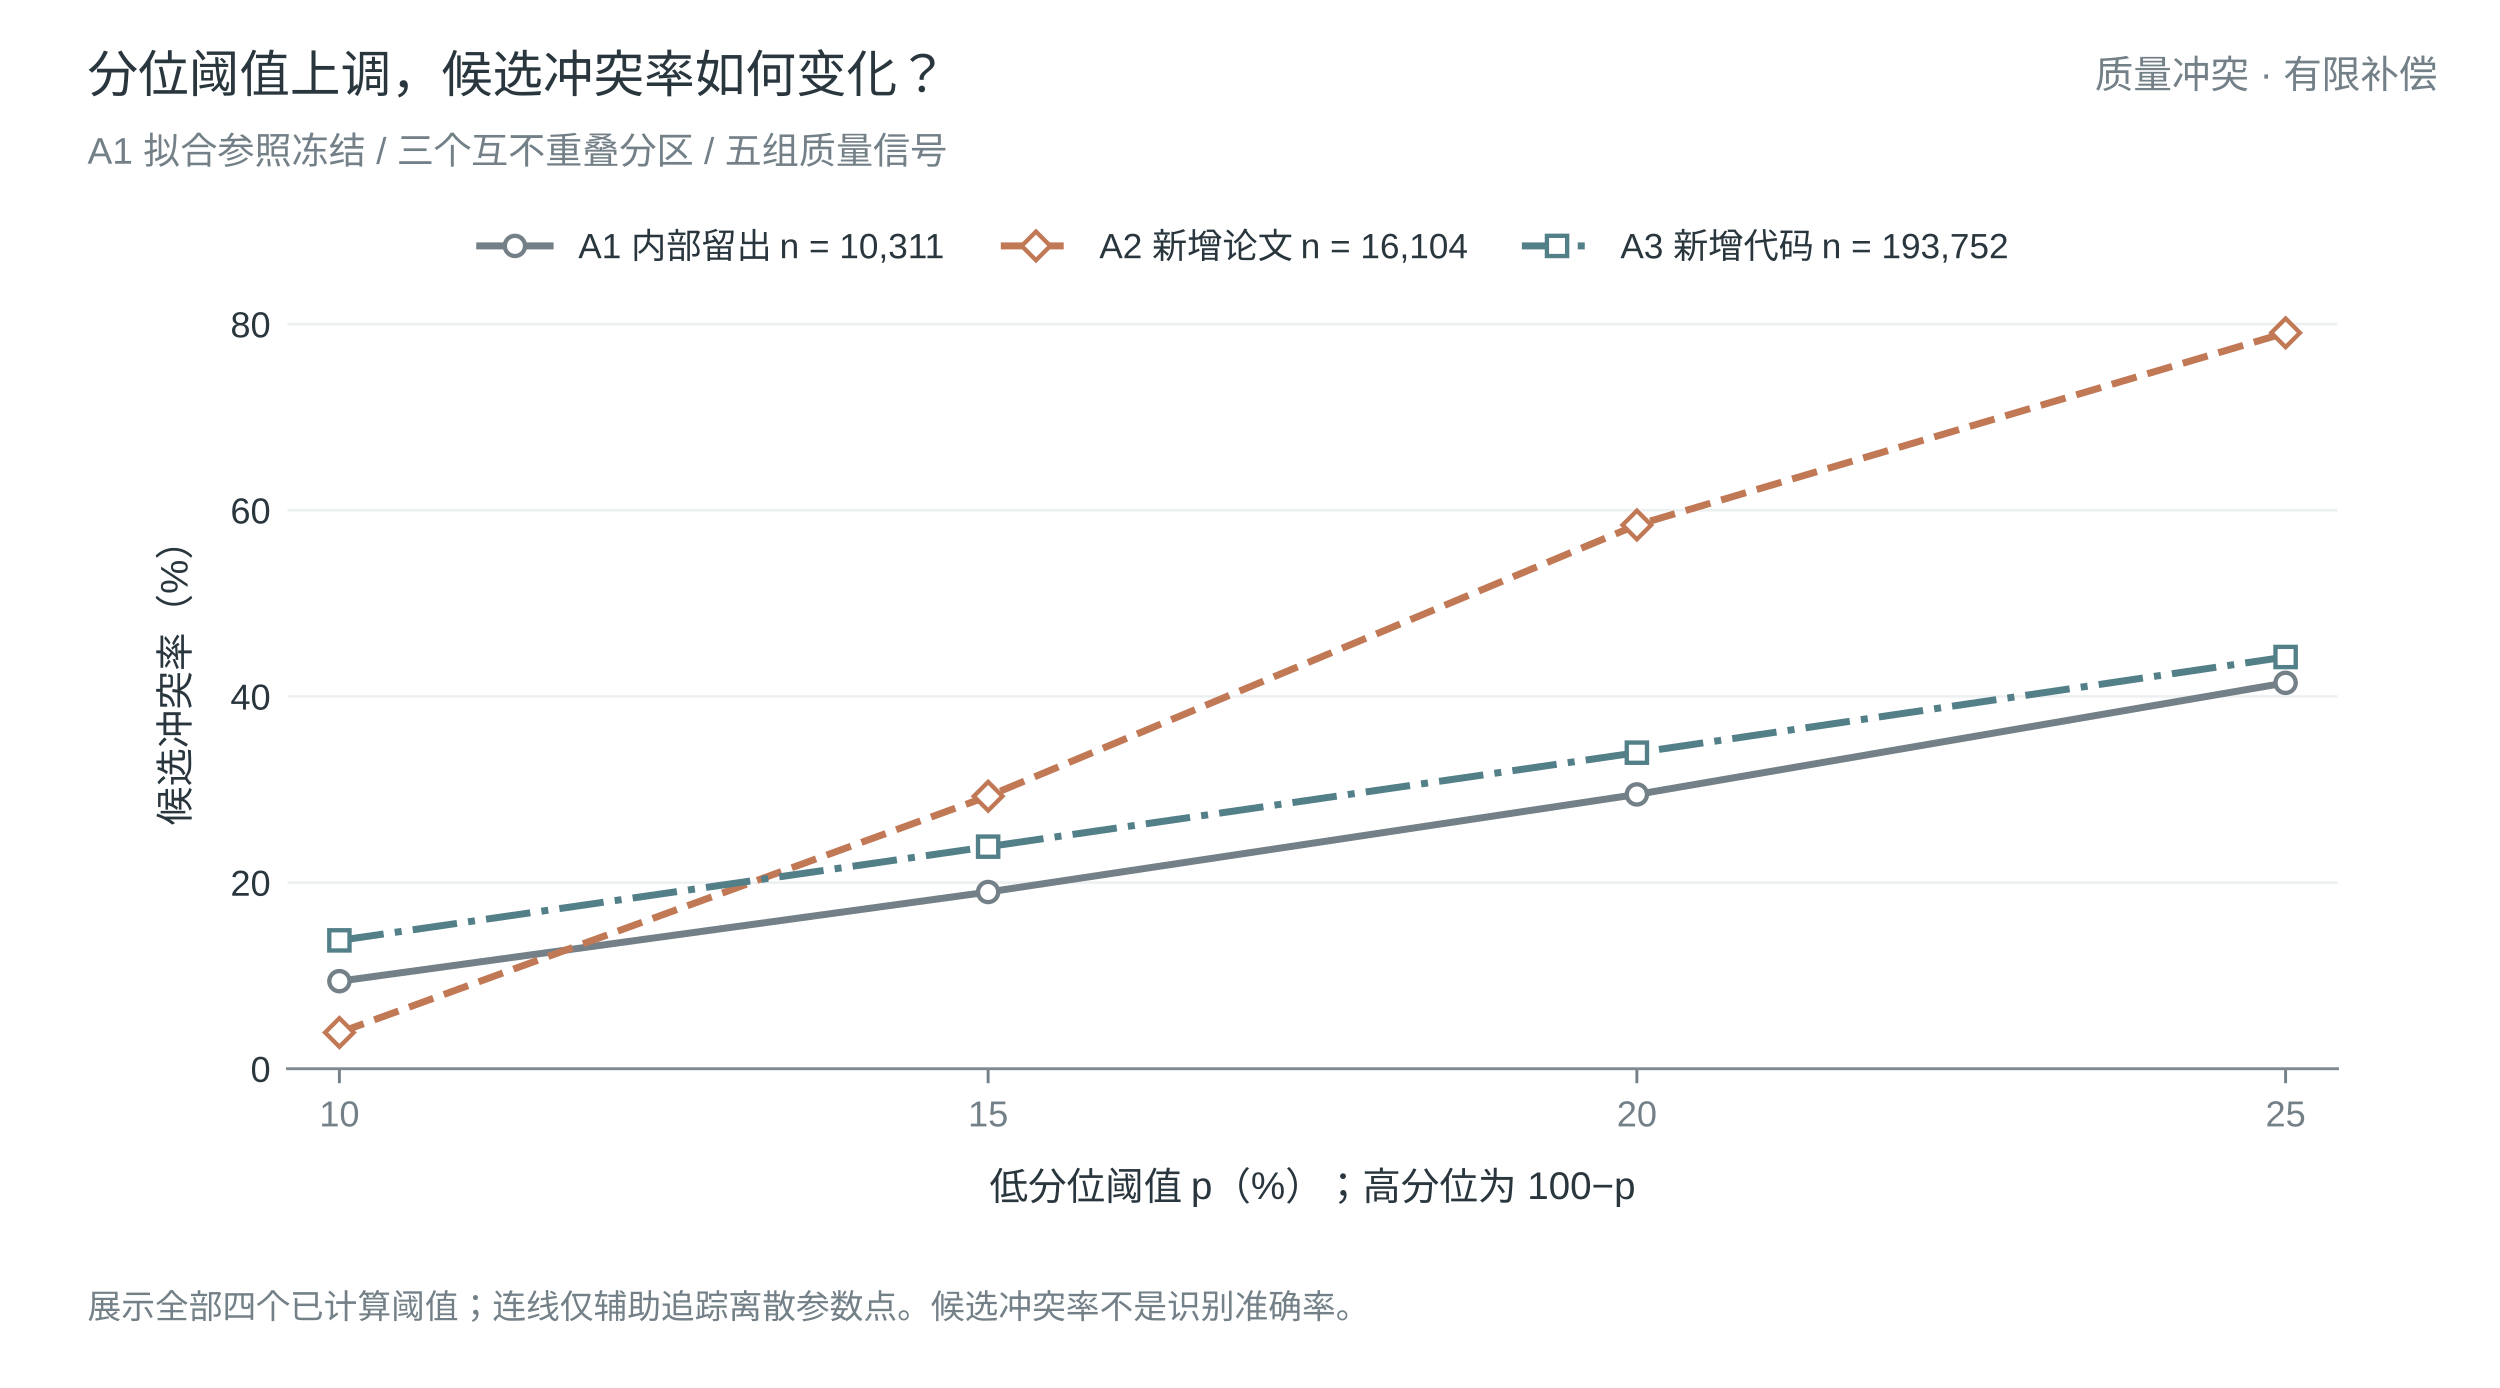
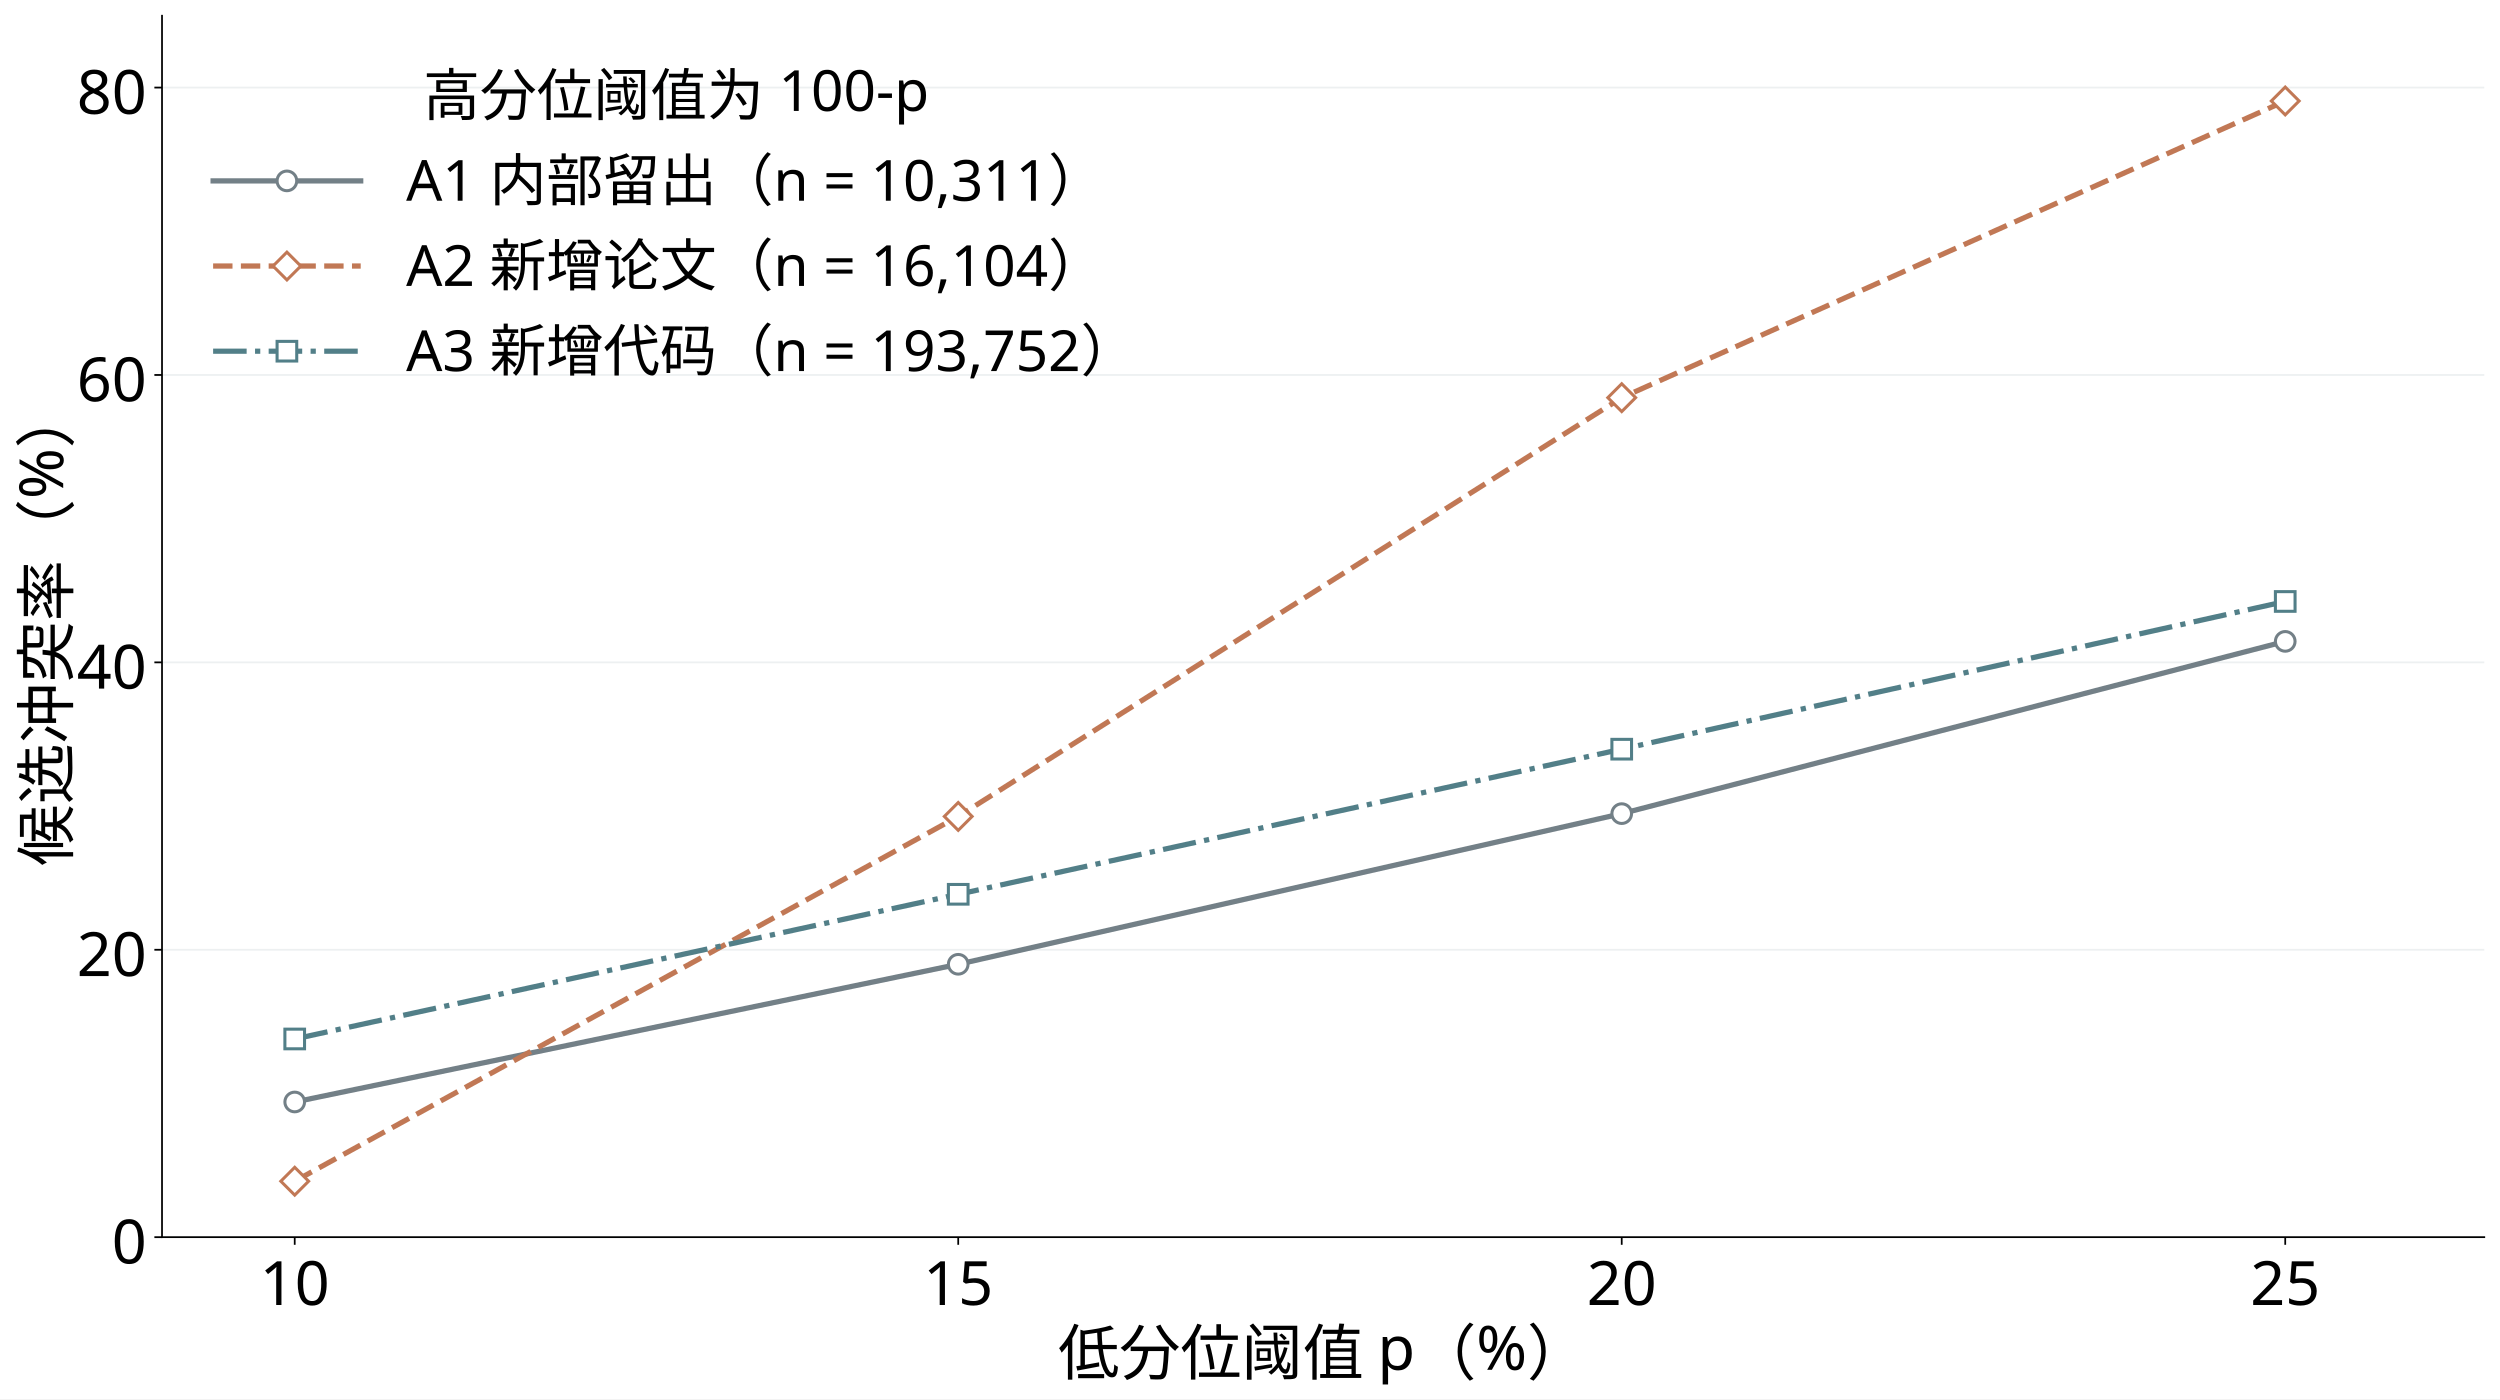
- <svg xmlns="http://www.w3.org/2000/svg" xmlns:xlink="http://www.w3.org/1999/xlink" width="518.74pt" height="288pt" viewBox="0 0 518.74 288" version="1.1">
+ <svg xmlns="http://www.w3.org/2000/svg" xmlns:xlink="http://www.w3.org/1999/xlink" width="1144.96pt" height="640.8pt" viewBox="0 0 1144.96 640.8" version="1.1">
  <defs>
    <style type="text/css">*{stroke-linejoin: round; stroke-linecap: butt}</style>
  </defs>
  <g id="figure_1">
    <g id="patch_1">
-       <path d="M 0 288  L 518.74 288  L 518.74 0  L 0 0  z " style="fill: #ffffff" />
+       <path d="M 0 640.8  L 1144.96 640.8  L 1144.96 0  L 0 0  z " style="fill: #ffffff" />
    </g>
    <g id="axes_1">
      <g id="patch_2">
-         <path d="M 59.655 221.76  L 485.022 221.76  L 485.022 57.6  L 59.655 57.6  z " style="fill: #ffffff" />
+         <path d="M 74.2 566.6  L 1137.76 566.6  L 1137.76 7.2  L 74.2 7.2  z " style="fill: #ffffff" />
      </g>
      <g id="matplotlib.axis_1">
        <g id="xtick_1">
          <g id="line2d_1">
            <defs>
-               <path id="m66f32d77c5" d="M 0 0  L 0 3  " style="stroke: #738087; stroke-width: 0.6" />
+               <path id="ma6b7d5ce8b" d="M 0 0  L 0 3.5  " style="stroke: #000000; stroke-width: 0.8" />
            </defs>
            <g>
-               <use xlink:href="#m66f32d77c5" x="70.424" y="221.76" style="fill: #738087; stroke: #738087; stroke-width: 0.6" />
+               <use xlink:href="#ma6b7d5ce8b" x="134.975" y="566.6" style="stroke: #000000; stroke-width: 0.8" />
            </g>
          </g>
          <g id="text_1">
-             <text style="font-size: 7.5px; font-family: 'Arial Unicode MS', 'Microsoft YaHei', 'Arial', 'Helvetica', 'DejaVu Sans', sans-serif; text-anchor: middle; fill: #738087" x="70.424" y="233.72" transform="rotate(-0 70.4239 233.7202)">10</text>
+             <text style="font-size: 28px; font-family: 'SimHei'; text-anchor: middle" x="134.975" y="597.663" transform="rotate(-0 134.9749 597.6625)">10</text>
          </g>
        </g>
        <g id="xtick_2">
          <g id="line2d_2">
            <g>
-               <use xlink:href="#m66f32d77c5" x="205.034" y="221.76" style="fill: #738087; stroke: #738087; stroke-width: 0.6" />
+               <use xlink:href="#ma6b7d5ce8b" x="438.849" y="566.6" style="stroke: #000000; stroke-width: 0.8" />
            </g>
          </g>
          <g id="text_2">
-             <text style="font-size: 7.5px; font-family: 'Arial Unicode MS', 'Microsoft YaHei', 'Arial', 'Helvetica', 'DejaVu Sans', sans-serif; text-anchor: middle; fill: #738087" x="205.034" y="233.72" transform="rotate(-0 205.0337 233.7202)">15</text>
+             <text style="font-size: 28px; font-family: 'SimHei'; text-anchor: middle" x="438.849" y="597.663" transform="rotate(-0 438.8491 597.6625)">15</text>
          </g>
        </g>
        <g id="xtick_3">
          <g id="line2d_3">
            <g>
-               <use xlink:href="#m66f32d77c5" x="339.643" y="221.76" style="fill: #738087; stroke: #738087; stroke-width: 0.6" />
+               <use xlink:href="#ma6b7d5ce8b" x="742.723" y="566.6" style="stroke: #000000; stroke-width: 0.8" />
            </g>
          </g>
          <g id="text_3">
-             <text style="font-size: 7.5px; font-family: 'Arial Unicode MS', 'Microsoft YaHei', 'Arial', 'Helvetica', 'DejaVu Sans', sans-serif; text-anchor: middle; fill: #738087" x="339.643" y="233.72" transform="rotate(-0 339.6435 233.7202)">20</text>
+             <text style="font-size: 28px; font-family: 'SimHei'; text-anchor: middle" x="742.723" y="597.663" transform="rotate(-0 742.7234 597.6625)">20</text>
          </g>
        </g>
        <g id="xtick_4">
          <g id="line2d_4">
            <g>
-               <use xlink:href="#m66f32d77c5" x="474.253" y="221.76" style="fill: #738087; stroke: #738087; stroke-width: 0.6" />
+               <use xlink:href="#ma6b7d5ce8b" x="1046.598" y="566.6" style="stroke: #000000; stroke-width: 0.8" />
            </g>
          </g>
          <g id="text_4">
-             <text style="font-size: 7.5px; font-family: 'Arial Unicode MS', 'Microsoft YaHei', 'Arial', 'Helvetica', 'DejaVu Sans', sans-serif; text-anchor: middle; fill: #738087" x="474.253" y="233.72" transform="rotate(-0 474.2533 233.7202)">25</text>
+             <text style="font-size: 28px; font-family: 'SimHei'; text-anchor: middle" x="1046.598" y="597.663" transform="rotate(-0 1046.598 597.6625)">25</text>
          </g>
        </g>
        <g id="text_5">
-           <text style="font-size: 8px; font-family: 'Arial Unicode MS', 'Microsoft YaHei', 'Arial', 'Helvetica', 'DejaVu Sans', sans-serif; text-anchor: middle; fill: #29363d" x="272.339" y="248.999" transform="rotate(-0 272.3386 248.9987)">低分位阈值 p（%）；高分位为 100−p</text>
+           <text style="font-size: 28px; font-family: 'SimHei'; text-anchor: middle" x="605.98" y="629.663" transform="rotate(-0 605.98 629.6625)">低分位阈值 p（%）</text>
        </g>
      </g>
      <g id="matplotlib.axis_2">
        <g id="ytick_1">
          <g id="line2d_5">
-             <path d="M 59.655 221.76  L 485.022 221.76  " clip-path="url(#pce09b3d32a)" style="fill: none; stroke: #edf0f1; stroke-width: 0.55; stroke-linecap: square" />
-           </g>
-           <g id="line2d_6" />
+             <path d="M 74.2 566.6  L 1137.76 566.6  " clip-path="url(#pe40e9c1aad)" style="fill: none; stroke: #edf0f1; stroke-width: 0.8; stroke-linecap: square" />
+           </g>
+           <g id="line2d_6">
+             <defs>
+               <path id="m42bc68a9be" d="M 0 0  L -3.5 0  " style="stroke: #000000; stroke-width: 0.8" />
+             </defs>
+             <g>
+               <use xlink:href="#m42bc68a9be" x="74.2" y="566.6" style="stroke: #000000; stroke-width: 0.8" />
+             </g>
+           </g>
          <g id="text_6">
-             <text style="font-size: 7.5px; font-family: 'Arial Unicode MS', 'Microsoft YaHei', 'Arial', 'Helvetica', 'DejaVu Sans', sans-serif; text-anchor: end; fill: #29363d" x="56.155" y="224.49" transform="rotate(-0 56.15512 224.4901)">0</text>
+             <text style="font-size: 28px; font-family: 'SimHei'; text-anchor: end" x="67.2" y="578.631" transform="rotate(-0 67.2 578.6313)">0</text>
          </g>
        </g>
        <g id="ytick_2">
          <g id="line2d_7">
-             <path d="M 59.655 183.134  L 485.022 183.134  " clip-path="url(#pce09b3d32a)" style="fill: none; stroke: #edf0f1; stroke-width: 0.55; stroke-linecap: square" />
-           </g>
-           <g id="line2d_8" />
+             <path d="M 74.2 434.976  L 1137.76 434.976  " clip-path="url(#pe40e9c1aad)" style="fill: none; stroke: #edf0f1; stroke-width: 0.8; stroke-linecap: square" />
+           </g>
+           <g id="line2d_8">
+             <g>
+               <use xlink:href="#m42bc68a9be" x="74.2" y="434.976" style="stroke: #000000; stroke-width: 0.8" />
+             </g>
+           </g>
          <g id="text_7">
-             <text style="font-size: 7.5px; font-family: 'Arial Unicode MS', 'Microsoft YaHei', 'Arial', 'Helvetica', 'DejaVu Sans', sans-serif; text-anchor: end; fill: #29363d" x="56.155" y="185.864" transform="rotate(-0 56.15512 185.8642)">20</text>
+             <text style="font-size: 28px; font-family: 'SimHei'; text-anchor: end" x="67.2" y="447.008" transform="rotate(-0 67.2 447.0077)">20</text>
          </g>
        </g>
        <g id="ytick_3">
          <g id="line2d_9">
-             <path d="M 59.655 144.508  L 485.022 144.508  " clip-path="url(#pce09b3d32a)" style="fill: none; stroke: #edf0f1; stroke-width: 0.55; stroke-linecap: square" />
-           </g>
-           <g id="line2d_10" />
+             <path d="M 74.2 303.353  L 1137.76 303.353  " clip-path="url(#pe40e9c1aad)" style="fill: none; stroke: #edf0f1; stroke-width: 0.8; stroke-linecap: square" />
+           </g>
+           <g id="line2d_10">
+             <g>
+               <use xlink:href="#m42bc68a9be" x="74.2" y="303.353" style="stroke: #000000; stroke-width: 0.8" />
+             </g>
+           </g>
          <g id="text_8">
-             <text style="font-size: 7.5px; font-family: 'Arial Unicode MS', 'Microsoft YaHei', 'Arial', 'Helvetica', 'DejaVu Sans', sans-serif; text-anchor: end; fill: #29363d" x="56.155" y="147.238" transform="rotate(-0 56.15512 147.2383)">40</text>
+             <text style="font-size: 28px; font-family: 'SimHei'; text-anchor: end" x="67.2" y="315.384" transform="rotate(-0 67.2 315.3842)">40</text>
          </g>
        </g>
        <g id="ytick_4">
          <g id="line2d_11">
-             <path d="M 59.655 105.882  L 485.022 105.882  " clip-path="url(#pce09b3d32a)" style="fill: none; stroke: #edf0f1; stroke-width: 0.55; stroke-linecap: square" />
-           </g>
-           <g id="line2d_12" />
+             <path d="M 74.2 171.729  L 1137.76 171.729  " clip-path="url(#pe40e9c1aad)" style="fill: none; stroke: #edf0f1; stroke-width: 0.8; stroke-linecap: square" />
+           </g>
+           <g id="line2d_12">
+             <g>
+               <use xlink:href="#m42bc68a9be" x="74.2" y="171.729" style="stroke: #000000; stroke-width: 0.8" />
+             </g>
+           </g>
          <g id="text_9">
-             <text style="font-size: 7.5px; font-family: 'Arial Unicode MS', 'Microsoft YaHei', 'Arial', 'Helvetica', 'DejaVu Sans', sans-serif; text-anchor: end; fill: #29363d" x="56.155" y="108.612" transform="rotate(-0 56.15512 108.6125)">60</text>
+             <text style="font-size: 28px; font-family: 'SimHei'; text-anchor: end" x="67.2" y="183.761" transform="rotate(-0 67.2 183.7607)">60</text>
          </g>
        </g>
        <g id="ytick_5">
          <g id="line2d_13">
-             <path d="M 59.655 67.256  L 485.022 67.256  " clip-path="url(#pce09b3d32a)" style="fill: none; stroke: #edf0f1; stroke-width: 0.55; stroke-linecap: square" />
-           </g>
-           <g id="line2d_14" />
+             <path d="M 74.2 40.106  L 1137.76 40.106  " clip-path="url(#pe40e9c1aad)" style="fill: none; stroke: #edf0f1; stroke-width: 0.8; stroke-linecap: square" />
+           </g>
+           <g id="line2d_14">
+             <g>
+               <use xlink:href="#m42bc68a9be" x="74.2" y="40.106" style="stroke: #000000; stroke-width: 0.8" />
+             </g>
+           </g>
          <g id="text_10">
-             <text style="font-size: 7.5px; font-family: 'Arial Unicode MS', 'Microsoft YaHei', 'Arial', 'Helvetica', 'DejaVu Sans', sans-serif; text-anchor: end; fill: #29363d" x="56.155" y="69.987" transform="rotate(-0 56.15512 69.98657)">80</text>
+             <text style="font-size: 28px; font-family: 'SimHei'; text-anchor: end" x="67.2" y="52.137" transform="rotate(-0 67.2 52.13713)">80</text>
          </g>
        </g>
        <g id="text_11">
-           <text style="font-size: 8px; font-family: 'Arial Unicode MS', 'Microsoft YaHei', 'Arial', 'Helvetica', 'DejaVu Sans', sans-serif; text-anchor: middle; fill: #29363d" x="39.134" y="139.68" transform="rotate(-90 39.13371 139.68)">候选冲突率（%）</text>
+           <text style="font-size: 28px; font-family: 'SimHei'; text-anchor: middle" x="31.262" y="286.9" transform="rotate(-90 31.2625 286.9)">候选冲突率（%）</text>
        </g>
      </g>
      <g id="line2d_15">
-         <path d="M 70.424 203.591  L 205.034 185.086  L 339.643 164.838  L 474.253 141.687  " clip-path="url(#pce09b3d32a)" style="fill: none; stroke: #738087; stroke-width: 1.45; stroke-linecap: square" />
+         <path d="M 134.975 504.688  L 438.849 441.627  L 742.723 372.63  L 1046.598 293.741  " style="fill: none; stroke: #738087; stroke-width: 2.4; stroke-linecap: square" />
        <defs>
-           <path id="m918b284df4" d="M 0 2.1  C 0.557 2.1 1.091 1.879 1.485 1.485  C 1.879 1.091 2.1 0.557 2.1 0  C 2.1 -0.557 1.879 -1.091 1.485 -1.485  C 1.091 -1.879 0.557 -2.1 0 -2.1  C -0.557 -2.1 -1.091 -1.879 -1.485 -1.485  C -1.879 -1.091 -2.1 -0.557 -2.1 0  C -2.1 0.557 -1.879 1.091 -1.485 1.485  C -1.091 1.879 -0.557 2.1 0 2.1  z " style="stroke: #738087; stroke-width: 0.9" />
+           <path id="m04d29c2f7a" d="M 0 4.5  C 1.193 4.5 2.338 4.026 3.182 3.182  C 4.026 2.338 4.5 1.193 4.5 0  C 4.5 -1.193 4.026 -2.338 3.182 -3.182  C 2.338 -4.026 1.193 -4.5 0 -4.5  C -1.193 -4.5 -2.338 -4.026 -3.182 -3.182  C -4.026 -2.338 -4.5 -1.193 -4.5 0  C -4.5 1.193 -4.026 2.338 -3.182 3.182  C -2.338 4.026 -1.193 4.5 0 4.5  z " style="stroke: #738087; stroke-width: 1.4" />
        </defs>
-         <g clip-path="url(#pce09b3d32a)">
-           <use xlink:href="#m918b284df4" x="70.424" y="203.591" style="fill: #ffffff; stroke: #738087; stroke-width: 0.9" />
-           <use xlink:href="#m918b284df4" x="205.034" y="185.086" style="fill: #ffffff; stroke: #738087; stroke-width: 0.9" />
-           <use xlink:href="#m918b284df4" x="339.643" y="164.838" style="fill: #ffffff; stroke: #738087; stroke-width: 0.9" />
-           <use xlink:href="#m918b284df4" x="474.253" y="141.687" style="fill: #ffffff; stroke: #738087; stroke-width: 0.9" />
+         <g>
+           <use xlink:href="#m04d29c2f7a" x="134.975" y="504.688" style="fill: #ffffff; stroke: #738087; stroke-width: 1.4" />
+           <use xlink:href="#m04d29c2f7a" x="438.849" y="441.627" style="fill: #ffffff; stroke: #738087; stroke-width: 1.4" />
+           <use xlink:href="#m04d29c2f7a" x="742.723" y="372.63" style="fill: #ffffff; stroke: #738087; stroke-width: 1.4" />
+           <use xlink:href="#m04d29c2f7a" x="1046.598" y="293.741" style="fill: #ffffff; stroke: #738087; stroke-width: 1.4" />
        </g>
      </g>
      <g id="line2d_16">
-         <path d="M 70.424 214.241  L 205.034 165.215  L 339.643 108.933  L 474.253 69.058  " clip-path="url(#pce09b3d32a)" style="fill: none; stroke-dasharray: 5.365,2.32; stroke-dashoffset: 0; stroke: #c17855; stroke-width: 1.45" />
+         <path d="M 134.975 540.977  L 438.849 373.913  L 742.723 182.126  L 1046.598 46.244  " style="fill: none; stroke-dasharray: 8.88,3.84; stroke-dashoffset: 0; stroke: #c17855; stroke-width: 2.4" />
        <defs>
-           <path id="mbdbf35c200" d="M -0 2.97  L 2.97 0  L 0 -2.97  L -2.97 -0  z " style="stroke: #c17855; stroke-width: 0.9; stroke-linejoin: miter" />
+           <path id="m4e4562caca" d="M 0 6.364  L 6.364 0  L 0 -6.364  L -6.364 0  z " style="stroke: #c17855; stroke-width: 1.4; stroke-linejoin: miter" />
        </defs>
-         <g clip-path="url(#pce09b3d32a)">
-           <use xlink:href="#mbdbf35c200" x="70.424" y="214.241" style="fill: #ffffff; stroke: #c17855; stroke-width: 0.9; stroke-linejoin: miter" />
-           <use xlink:href="#mbdbf35c200" x="205.034" y="165.215" style="fill: #ffffff; stroke: #c17855; stroke-width: 0.9; stroke-linejoin: miter" />
-           <use xlink:href="#mbdbf35c200" x="339.643" y="108.933" style="fill: #ffffff; stroke: #c17855; stroke-width: 0.9; stroke-linejoin: miter" />
-           <use xlink:href="#mbdbf35c200" x="474.253" y="69.058" style="fill: #ffffff; stroke: #c17855; stroke-width: 0.9; stroke-linejoin: miter" />
+         <g>
+           <use xlink:href="#m4e4562caca" x="134.975" y="540.977" style="fill: #ffffff; stroke: #c17855; stroke-width: 1.4; stroke-linejoin: miter" />
+           <use xlink:href="#m4e4562caca" x="438.849" y="373.913" style="fill: #ffffff; stroke: #c17855; stroke-width: 1.4; stroke-linejoin: miter" />
+           <use xlink:href="#m4e4562caca" x="742.723" y="182.126" style="fill: #ffffff; stroke: #c17855; stroke-width: 1.4; stroke-linejoin: miter" />
+           <use xlink:href="#m4e4562caca" x="1046.598" y="46.244" style="fill: #ffffff; stroke: #c17855; stroke-width: 1.4; stroke-linejoin: miter" />
        </g>
      </g>
      <g id="line2d_17">
-         <path d="M 70.424 195.124  L 205.034 175.679  L 339.643 156.176  L 474.253 136.323  " clip-path="url(#pce09b3d32a)" style="fill: none; stroke-dasharray: 9.28,2.32,1.45,2.32; stroke-dashoffset: 0; stroke: #527f88; stroke-width: 1.45" />
+         <path d="M 134.975 475.833  L 438.849 409.571  L 742.723 343.114  L 1046.598 275.462  " style="fill: none; stroke-dasharray: 15.36,3.84,2.4,3.84; stroke-dashoffset: 0; stroke: #527f88; stroke-width: 2.4" />
        <defs>
-           <path id="m689aceea91" d="M -2.1 2.1  L 2.1 2.1  L 2.1 -2.1  L -2.1 -2.1  z " style="stroke: #527f88; stroke-width: 0.9; stroke-linejoin: miter" />
+           <path id="m079154f05b" d="M -4.5 4.5  L 4.5 4.5  L 4.5 -4.5  L -4.5 -4.5  z " style="stroke: #527f88; stroke-width: 1.4; stroke-linejoin: miter" />
        </defs>
-         <g clip-path="url(#pce09b3d32a)">
-           <use xlink:href="#m689aceea91" x="70.424" y="195.124" style="fill: #ffffff; stroke: #527f88; stroke-width: 0.9; stroke-linejoin: miter" />
-           <use xlink:href="#m689aceea91" x="205.034" y="175.679" style="fill: #ffffff; stroke: #527f88; stroke-width: 0.9; stroke-linejoin: miter" />
-           <use xlink:href="#m689aceea91" x="339.643" y="156.176" style="fill: #ffffff; stroke: #527f88; stroke-width: 0.9; stroke-linejoin: miter" />
-           <use xlink:href="#m689aceea91" x="474.253" y="136.323" style="fill: #ffffff; stroke: #527f88; stroke-width: 0.9; stroke-linejoin: miter" />
+         <g>
+           <use xlink:href="#m079154f05b" x="134.975" y="475.833" style="fill: #ffffff; stroke: #527f88; stroke-width: 1.4; stroke-linejoin: miter" />
+           <use xlink:href="#m079154f05b" x="438.849" y="409.571" style="fill: #ffffff; stroke: #527f88; stroke-width: 1.4; stroke-linejoin: miter" />
+           <use xlink:href="#m079154f05b" x="742.723" y="343.114" style="fill: #ffffff; stroke: #527f88; stroke-width: 1.4; stroke-linejoin: miter" />
+           <use xlink:href="#m079154f05b" x="1046.598" y="275.462" style="fill: #ffffff; stroke: #527f88; stroke-width: 1.4; stroke-linejoin: miter" />
        </g>
      </g>
      <g id="patch_3">
-         <path d="M 59.655 221.76  L 485.022 221.76  " style="fill: none; stroke: #7f8a90; stroke-width: 0.6; stroke-linejoin: miter; stroke-linecap: square" />
-       </g>
-     </g>
-     <g id="text_12">
-       <text style="font-size: 10.5px; font-family: 'Arial Unicode MS', 'Microsoft YaHei', 'Arial', 'Helvetica', 'DejaVu Sans', sans-serif; text-anchor: start; fill: #29363d" x="18.156" y="19.11" transform="rotate(-0 18.15591 19.11)">分位阈值上调，候选冲突率如何变化？</text>
-     </g>
-     <g id="text_13">
-       <text style="font-size: 8px; font-family: 'Arial Unicode MS', 'Microsoft YaHei', 'Arial', 'Helvetica', 'DejaVu Sans', sans-serif; text-anchor: end; fill: #738087" x="505.772" y="18.274" transform="rotate(-0 505.7717 18.27375)">质量冲突 · 有限补偿</text>
-     </g>
-     <g id="text_14">
-       <text style="font-size: 7.7px; font-family: 'Arial Unicode MS', 'Microsoft YaHei', 'Arial', 'Helvetica', 'DejaVu Sans', sans-serif; text-anchor: start; fill: #738087" x="18.156" y="33.974" transform="rotate(-0 18.15591 33.97358)">A1 拟合参照冻结  /  三个互不重叠分区  /  五组质量信号</text>
-     </g>
-     <g id="text_15">
-       <text style="font-size: 7px; font-family: 'Arial Unicode MS', 'Microsoft YaHei', 'Arial', 'Helvetica', 'DejaVu Sans', sans-serif; text-anchor: start; fill: #738087" x="18.156" y="273.57" transform="rotate(-0 18.15591 273.5703)">展示全部四个已计算阈值；连线仅辅助追踪离散参数点。候选冲突率不是识别准确率。</text>
-     </g>
-     <g id="legend_1">
-       <g id="line2d_18">
-         <path d="M 99.544 51.028  L 106.844 51.028  L 114.144 51.028  " style="fill: none; stroke: #738087; stroke-width: 1.45; stroke-linecap: square" />
-         <g>
-           <use xlink:href="#m918b284df4" x="106.844" y="51.028" style="fill: #ffffff; stroke: #738087; stroke-width: 0.9" />
-         </g>
-       </g>
-       <g id="text_16">
-         <text style="font-size: 7.3px; font-family: 'Arial Unicode MS', 'Microsoft YaHei', 'Arial', 'Helvetica', 'DejaVu Sans', sans-serif; text-anchor: start; fill: #29363d" x="119.984" y="53.583" transform="rotate(-0 119.984 53.58317)">A1 内部留出  n = 10,311</text>
-       </g>
-       <g id="line2d_19">
-         <path d="M 207.662 51.028  L 214.962 51.028  L 222.262 51.028  " style="fill: none; stroke-dasharray: 5.365,2.32; stroke-dashoffset: 0; stroke: #c17855; stroke-width: 1.45" />
-         <g>
-           <use xlink:href="#mbdbf35c200" x="214.962" y="51.028" style="fill: #ffffff; stroke: #c17855; stroke-width: 0.9; stroke-linejoin: miter" />
-         </g>
-       </g>
-       <g id="text_17">
-         <text style="font-size: 7.3px; font-family: 'Arial Unicode MS', 'Microsoft YaHei', 'Arial', 'Helvetica', 'DejaVu Sans', sans-serif; text-anchor: start; fill: #29363d" x="228.102" y="53.583" transform="rotate(-0 228.1016 53.58317)">A2 新增论文  n = 16,104</text>
-       </g>
-       <g id="line2d_20">
-         <path d="M 315.779 51.028  L 323.079 51.028  L 330.379 51.028  " style="fill: none; stroke-dasharray: 9.28,2.32,1.45,2.32; stroke-dashoffset: 0; stroke: #527f88; stroke-width: 1.45" />
-         <g>
-           <use xlink:href="#m689aceea91" x="323.079" y="51.028" style="fill: #ffffff; stroke: #527f88; stroke-width: 0.9; stroke-linejoin: miter" />
-         </g>
-       </g>
-       <g id="text_18">
-         <text style="font-size: 7.3px; font-family: 'Arial Unicode MS', 'Microsoft YaHei', 'Arial', 'Helvetica', 'DejaVu Sans', sans-serif; text-anchor: start; fill: #29363d" x="336.219" y="53.583" transform="rotate(-0 336.2191 53.58317)">A3 新增代码  n = 193,752</text>
+         <path d="M 74.2 566.6  L 74.2 7.2  " style="fill: none; stroke: #000000; stroke-width: 0.8; stroke-linejoin: miter; stroke-linecap: square" />
+       </g>
+       <g id="patch_4">
+         <path d="M 74.2 566.6  L 1137.76 566.6  " style="fill: none; stroke: #000000; stroke-width: 0.8; stroke-linejoin: miter; stroke-linecap: square" />
+       </g>
+       <g id="legend_1">
+         <g id="text_12">
+           <text style="font-size: 26px; font-family: 'SimHei'; text-anchor: start" x="193.8" y="52.944" transform="rotate(-0 193.8 52.94375)">高分位阈值为 100-p</text>
+         </g>
+         <g id="line2d_18">
+           <path d="M 97.6 82.844  L 131.4 82.844  L 165.2 82.844  " style="fill: none; stroke: #738087; stroke-width: 2.4; stroke-linecap: square" />
+           <g>
+             <use xlink:href="#m04d29c2f7a" x="131.4" y="82.844" style="fill: #ffffff; stroke: #738087; stroke-width: 1.4" />
+           </g>
+         </g>
+         <g id="text_13">
+           <text style="font-size: 26px; font-family: 'SimHei'; text-anchor: start" x="186" y="91.944" transform="rotate(-0 186 91.94375)">A1 内部留出（n = 10,311）</text>
+         </g>
+         <g id="line2d_19">
+           <path d="M 97.6 121.844  L 131.4 121.844  L 165.2 121.844  " style="fill: none; stroke-dasharray: 8.88,3.84; stroke-dashoffset: 0; stroke: #c17855; stroke-width: 2.4" />
+           <g>
+             <use xlink:href="#m4e4562caca" x="131.4" y="121.844" style="fill: #ffffff; stroke: #c17855; stroke-width: 1.4; stroke-linejoin: miter" />
+           </g>
+         </g>
+         <g id="text_14">
+           <text style="font-size: 26px; font-family: 'SimHei'; text-anchor: start" x="186" y="130.944" transform="rotate(-0 186 130.9437)">A2 新增论文（n = 16,104）</text>
+         </g>
+         <g id="line2d_20">
+           <path d="M 97.6 160.844  L 131.4 160.844  L 165.2 160.844  " style="fill: none; stroke-dasharray: 15.36,3.84,2.4,3.84; stroke-dashoffset: 0; stroke: #527f88; stroke-width: 2.4" />
+           <g>
+             <use xlink:href="#m079154f05b" x="131.4" y="160.844" style="fill: #ffffff; stroke: #527f88; stroke-width: 1.4; stroke-linejoin: miter" />
+           </g>
+         </g>
+         <g id="text_15">
+           <text style="font-size: 26px; font-family: 'SimHei'; text-anchor: start" x="186" y="169.944" transform="rotate(-0 186 169.9437)">A3 新增代码（n = 193,752）</text>
+         </g>
      </g>
    </g>
  </g>
  <defs>
-     <clipPath id="pce09b3d32a">
-       <rect x="59.655" y="57.6" width="425.367" height="164.16" />
+     <clipPath id="pe40e9c1aad">
+       <rect x="74.2" y="7.2" width="1063.56" height="559.4" />
    </clipPath>
  </defs>
</svg>
